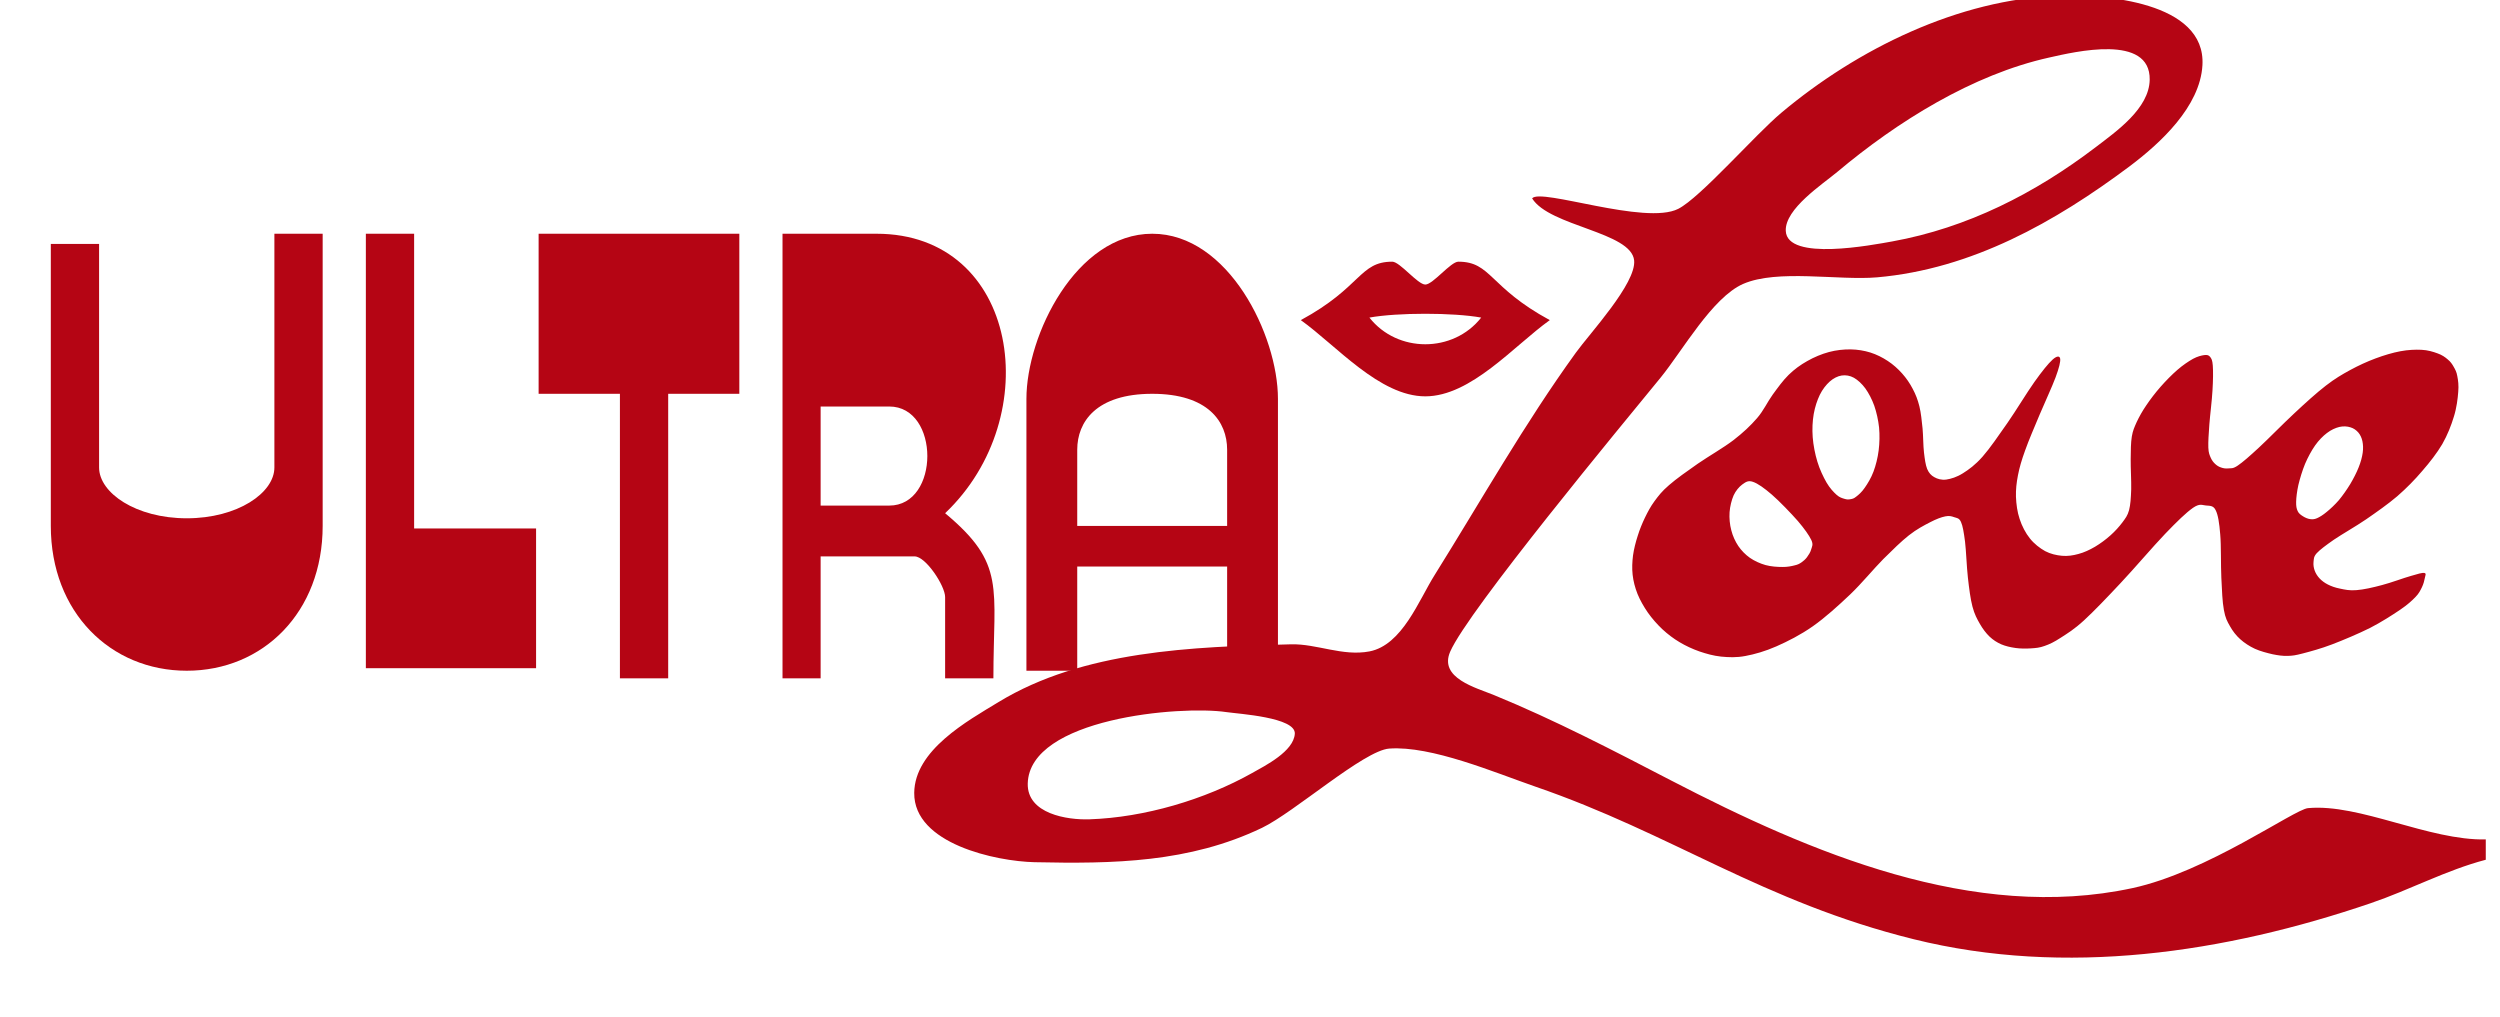
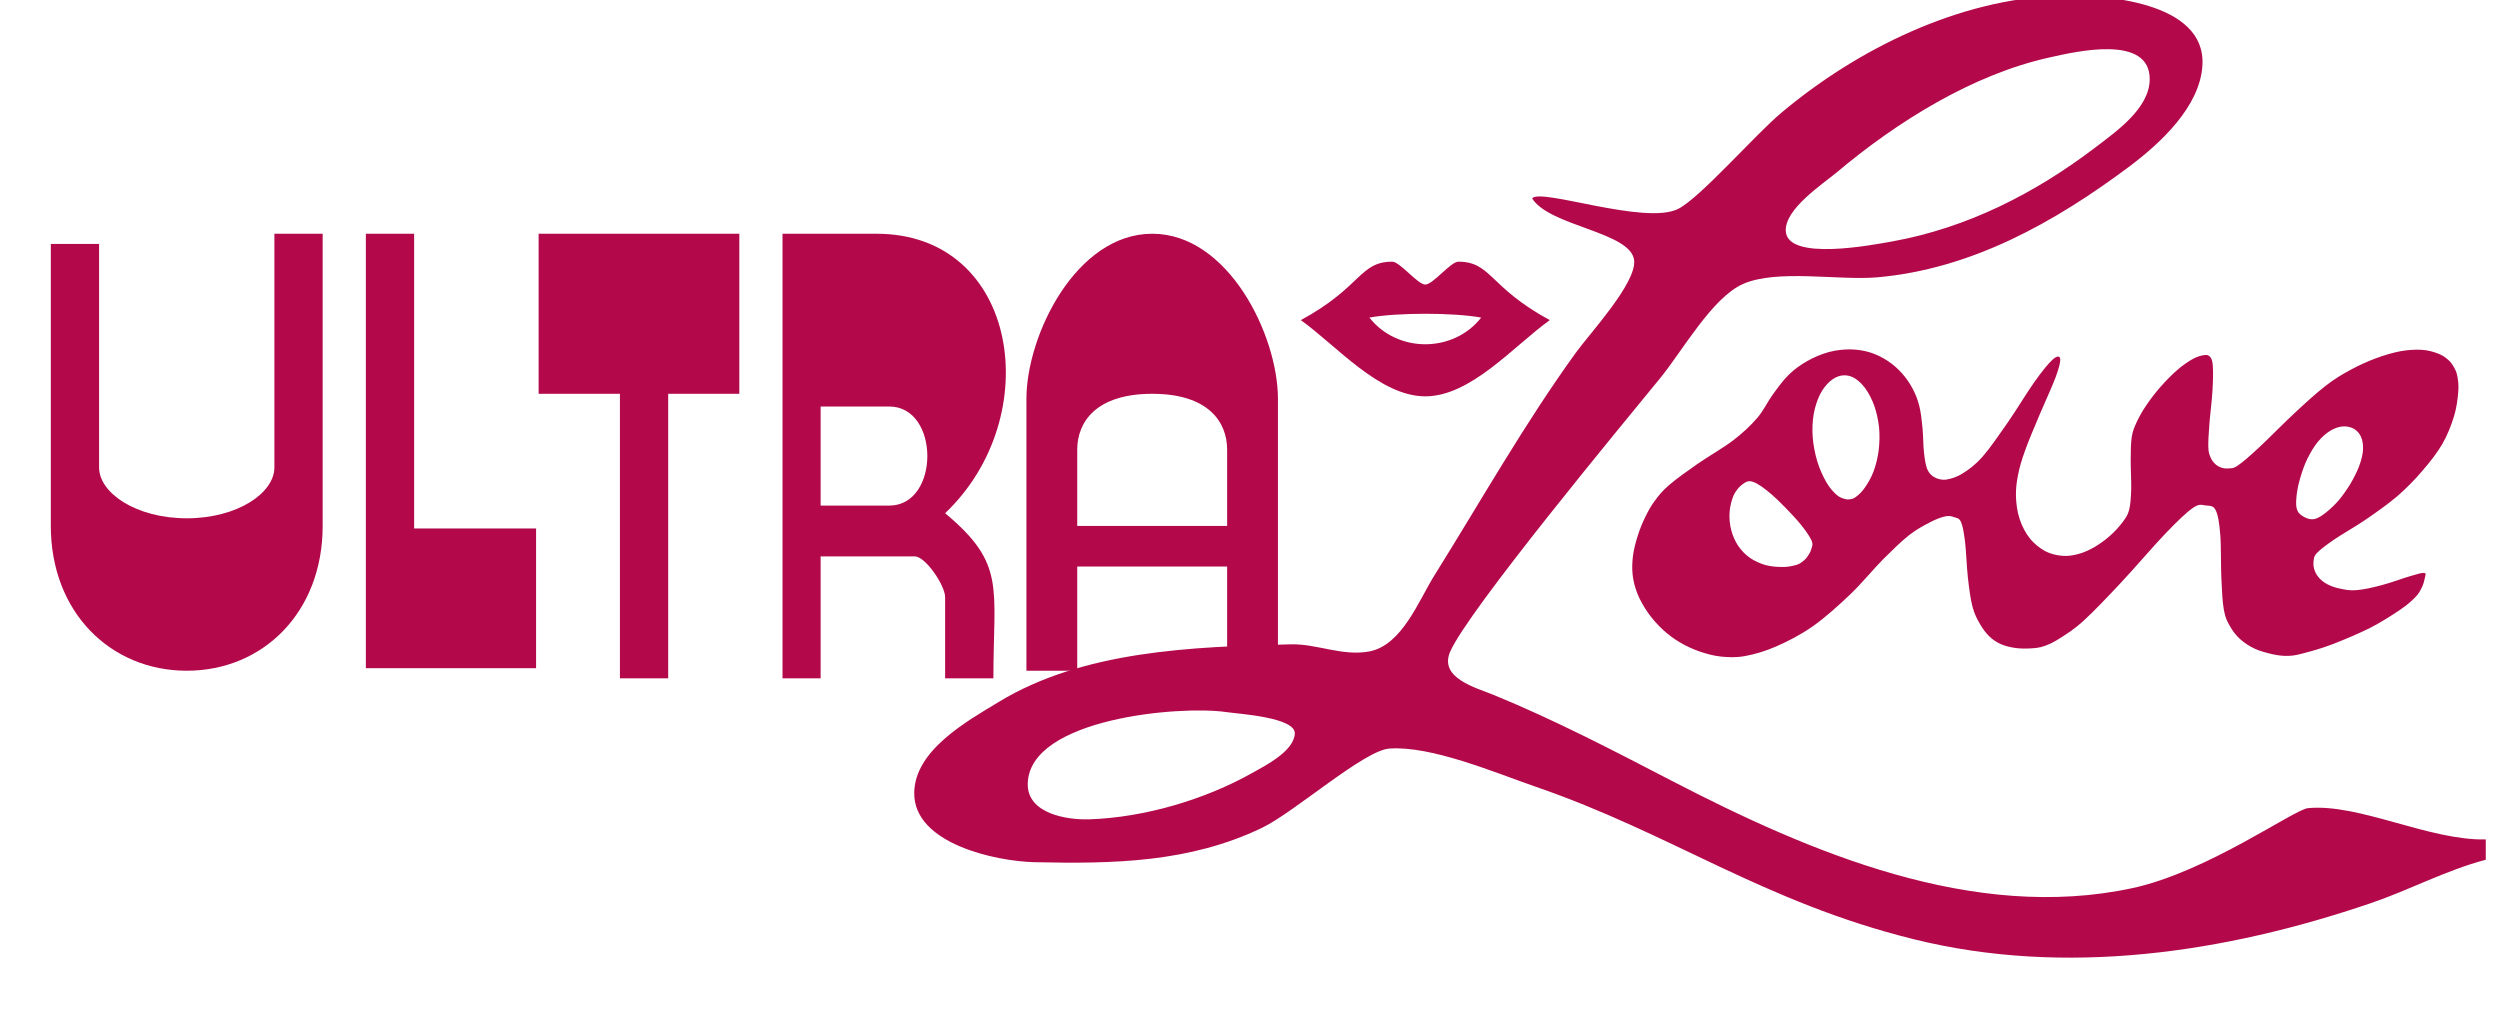
<svg xmlns="http://www.w3.org/2000/svg" width="246" height="100" viewBox="0 0 246 100" role="img" aria-labelledby="ul-logo-title">
-   <path fill="#b50514" fill-rule="evenodd" d="M5 24L9.75 24L9.75 46C9.75 48.5 13.38 51 18.38 51C23.38 51 27 48.5 27 46L27 23L31.75 23L31.75 51.75C31.75 60.25 25.88 66 18.38 66C10.88 66 5 60.25 5 51.75ZM36 23L40.75 23L40.75 52L52.75 52L52.75 65.75L36 65.75ZM53 23L72.75 23L72.75 38.75L65.75 38.75L65.75 66.75L61 66.75L61 38.75L53 38.75ZM77 23L86.25 23C100.25 23 103 41 93 50.5C99 55.5 97.75 57.75 97.75 66.75L93 66.75L93 58.75C93 57.65 91.1 54.75 90 54.75L80.75 54.75L80.75 66.75L77 66.75ZM80.75 40L87.5 40C92.5 40 92.5 49.75 87.5 49.75L80.75 49.75ZM101 66L101 39.25C101 33 105.88 23 113.38 23C120.88 23 125.75 33 125.75 39.25L125.75 66L120.75 66L120.75 55.75L106 55.75L106 66ZM106 51.75L106 44.25C106 41.5 107.88 38.75 113.38 38.75C118.88 38.75 120.75 41.5 120.75 44.25L120.75 51.75ZM128 31.5C134 28.25 133.75 25.75 137 25.75C137.75 25.75 139.5 28 140.25 28C141 28 142.75 25.75 143.5 25.75C146.75 25.75 146.5 28.25 152.5 31.5C149 34 144.75 39 140.25 39C135.75 39 131.5 34 128 31.5ZM134.75 31.25C137.5 30.75 143 30.75 145.75 31.25C143 34.75 137.5 34.75 134.75 31.25Z" />
-   <path fill="#b50514" fill-rule="evenodd" d="M150.76 19.52C151.58 18.47 161.91 22.2 165.14 20.55C167.31 19.45 172.68 13.28 175.28 11.1C182.76 4.82 192.71 -0.08 202.6 -0.42C206.95 -0.57 217.08 0.14 216.72 6.42C216.49 10.49 212.58 14.09 209.56 16.36C202.22 21.85 194.04 26.47 184.71 27.29C180.91 27.62 174.9 26.46 171.52 27.94C168.48 29.28 165.54 34.54 163.41 37.15C159.65 41.75 144.46 60.07 142.7 64.12C141.56 66.73 145.25 67.67 147.02 68.4C153 70.85 158.75 73.85 164.48 76.82C178.1 83.88 194.2 90.76 209.83 87.39C217.21 85.8 225.75 79.64 227.11 79.52C232.18 79.05 239.01 82.72 244.6 82.6L244.6 84.6C240.71 85.62 237.11 87.57 233.29 88.87C218.92 93.77 203.25 96.12 188.31 92.42C173.46 88.74 164.54 82.03 151.07 77.4C147.11 76.03 140.85 73.36 136.7 73.66C134.22 73.84 127.36 79.93 124.18 81.46C117.03 84.89 109.54 85.01 101.78 84.84C98.04 84.75 89.91 83.05 89.96 78.02C90 73.81 95.17 70.96 98.26 69.08C106.58 64.02 117.28 63.64 127.05 63.4C129.57 63.34 132.11 64.6 134.75 64.1C137.98 63.48 139.61 59.06 141.17 56.58C145.73 49.28 150.01 41.69 155.06 34.71C156.42 32.82 161.02 27.88 160.8 25.63C160.53 22.82 152.47 22.28 150.76 19.52ZM175.72 22.72C175.85 25.74 184.26 24.1 186.18 23.76C193.6 22.42 200.26 19.02 206.22 14.48C208.23 12.94 211.48 10.69 211.53 7.85C211.61 3.31 204.15 5.1 201.65 5.66C194.1 7.33 186.67 11.98 180.81 16.9C179.34 18.13 175.62 20.55 175.72 22.72ZM101.13 77.1C101.06 80.08 105.01 80.7 107.22 80.62C112.6 80.44 118.54 78.69 123.22 76.06C124.52 75.33 127.3 73.93 127.41 72.2C127.51 70.58 121.89 70.25 120.67 70.07C116.17 69.4 101.29 70.67 101.13 77.1ZM225.08 64.54C224.59 64.55 224.17 64.49 223.63 64.38C223.1 64.26 222.41 64.08 221.88 63.84C221.34 63.59 220.84 63.26 220.43 62.89C220.02 62.52 219.7 62.1 219.43 61.62C219.16 61.15 218.97 60.81 218.83 60.02C218.68 59.22 218.64 58.09 218.58 56.85C218.52 55.61 218.57 53.69 218.47 52.58C218.38 51.47 218.26 50.67 218.02 50.2C217.79 49.72 217.43 49.78 217.06 49.74C216.69 49.71 216.46 49.51 215.79 49.97C215.12 50.44 214.23 51.3 213.05 52.53C211.86 53.77 210 55.96 208.67 57.37C207.34 58.79 206.05 60.14 205.07 61.04C204.09 61.94 203.43 62.33 202.78 62.75C202.14 63.17 201.68 63.39 201.19 63.56C200.7 63.74 200.32 63.77 199.84 63.8C199.36 63.83 198.8 63.83 198.32 63.76C197.83 63.69 197.34 63.58 196.92 63.4C196.49 63.21 196.12 62.97 195.77 62.64C195.42 62.3 195.1 61.88 194.82 61.39C194.54 60.9 194.29 60.45 194.09 59.69C193.89 58.93 193.76 57.9 193.64 56.83C193.52 55.77 193.47 54.21 193.36 53.3C193.24 52.39 193.14 51.76 192.96 51.36C192.78 50.96 192.55 50.98 192.29 50.89C192.04 50.8 191.81 50.73 191.42 50.81C191.02 50.89 190.54 51.07 189.94 51.38C189.34 51.69 188.6 52.07 187.83 52.68C187.06 53.29 186.28 54.06 185.31 55.02C184.35 55.99 183.21 57.39 182.06 58.49C180.9 59.59 179.6 60.77 178.39 61.62C177.18 62.47 175.91 63.11 174.8 63.6C173.69 64.09 172.65 64.38 171.74 64.55C170.84 64.72 170.11 64.68 169.36 64.61C168.6 64.53 167.9 64.33 167.22 64.1C166.54 63.86 165.87 63.55 165.27 63.19C164.66 62.83 164.1 62.4 163.58 61.92C163.06 61.43 162.56 60.86 162.15 60.28C161.75 59.7 161.38 59.06 161.13 58.44C160.88 57.81 160.72 57.18 160.65 56.55C160.58 55.92 160.61 55.28 160.69 54.65C160.78 54.01 160.95 53.35 161.15 52.73C161.34 52.11 161.6 51.48 161.87 50.92C162.15 50.35 162.41 49.85 162.8 49.32C163.19 48.79 163.52 48.35 164.23 47.74C164.94 47.12 166 46.37 167.06 45.63C168.12 44.9 169.59 44.06 170.56 43.32C171.53 42.57 172.25 41.89 172.9 41.14C173.54 40.4 173.91 39.56 174.42 38.85C174.94 38.14 175.43 37.45 176 36.89C176.56 36.34 177.17 35.9 177.83 35.53C178.49 35.15 179.26 34.83 179.97 34.64C180.68 34.45 181.43 34.37 182.11 34.38C182.78 34.39 183.44 34.5 184.05 34.69C184.65 34.88 185.23 35.17 185.76 35.52C186.28 35.86 186.76 36.29 187.17 36.75C187.58 37.21 187.93 37.72 188.21 38.26C188.5 38.8 188.71 39.34 188.87 39.99C189.03 40.64 189.1 41.4 189.18 42.16C189.25 42.92 189.24 43.86 189.32 44.53C189.4 45.19 189.47 45.73 189.63 46.14C189.8 46.54 190.02 46.78 190.33 46.95C190.64 47.13 191.04 47.25 191.51 47.19C191.98 47.12 192.55 46.95 193.15 46.57C193.74 46.2 194.35 45.76 195.08 44.94C195.81 44.11 196.67 42.85 197.53 41.62C198.38 40.4 199.45 38.62 200.19 37.58C200.93 36.54 201.55 35.77 201.97 35.39C202.39 35.01 202.67 35 202.72 35.29C202.77 35.58 202.61 36.21 202.27 37.13C201.93 38.05 201.2 39.61 200.7 40.8C200.2 42 199.63 43.31 199.28 44.3C198.92 45.29 198.72 45.99 198.57 46.75C198.42 47.52 198.35 48.17 198.37 48.89C198.4 49.61 198.5 50.38 198.73 51.06C198.95 51.75 199.32 52.46 199.74 52.98C200.16 53.51 200.72 53.94 201.24 54.23C201.77 54.51 202.36 54.64 202.9 54.69C203.45 54.74 203.98 54.66 204.52 54.51C205.06 54.37 205.62 54.11 206.15 53.8C206.67 53.49 207.24 53.07 207.68 52.67C208.13 52.27 208.53 51.82 208.84 51.41C209.14 51 209.35 50.75 209.5 50.2C209.64 49.66 209.68 49 209.71 48.16C209.73 47.33 209.65 46.04 209.66 45.18C209.67 44.31 209.67 43.57 209.77 42.96C209.87 42.36 210.02 42.05 210.25 41.53C210.49 41.02 210.8 40.46 211.19 39.89C211.58 39.31 212.09 38.64 212.6 38.06C213.11 37.48 213.72 36.86 214.25 36.4C214.78 35.94 215.34 35.56 215.79 35.31C216.23 35.07 216.62 34.98 216.9 34.94C217.18 34.91 217.33 34.94 217.47 35.11C217.61 35.29 217.7 35.43 217.74 35.98C217.78 36.53 217.77 37.44 217.71 38.4C217.66 39.37 217.47 40.83 217.4 41.77C217.33 42.71 217.28 43.5 217.3 44.04C217.32 44.59 217.43 44.79 217.54 45.05C217.66 45.32 217.8 45.49 217.97 45.65C218.14 45.81 218.33 45.93 218.55 46C218.77 46.08 219 46.12 219.28 46.09C219.55 46.06 219.7 46.15 220.2 45.81C220.7 45.47 221.35 44.9 222.28 44.04C223.2 43.19 224.65 41.7 225.75 40.68C226.84 39.66 227.94 38.66 228.86 37.95C229.78 37.24 230.44 36.86 231.26 36.41C232.07 35.97 232.92 35.58 233.75 35.27C234.58 34.96 235.45 34.7 236.21 34.56C236.96 34.42 237.67 34.39 238.28 34.42C238.89 34.45 239.42 34.61 239.85 34.77C240.28 34.92 240.6 35.14 240.86 35.37C241.13 35.59 241.29 35.82 241.44 36.09C241.6 36.37 241.73 36.6 241.8 37.02C241.88 37.43 241.95 37.91 241.89 38.57C241.84 39.23 241.73 40.15 241.46 41C241.2 41.86 240.83 42.81 240.32 43.7C239.8 44.58 239.1 45.48 238.36 46.33C237.63 47.19 236.81 48.03 235.89 48.83C234.96 49.62 233.87 50.38 232.83 51.1C231.79 51.81 230.46 52.56 229.65 53.11C228.85 53.67 228.31 54.07 227.97 54.43C227.64 54.8 227.69 55.01 227.65 55.3C227.62 55.59 227.67 55.89 227.77 56.16C227.87 56.43 228.04 56.7 228.25 56.92C228.47 57.15 228.72 57.34 229.05 57.51C229.38 57.68 229.79 57.83 230.26 57.92C230.73 58.02 231.2 58.13 231.88 58.07C232.57 58.02 233.5 57.81 234.39 57.57C235.28 57.34 236.55 56.86 237.24 56.67C237.93 56.47 238.33 56.34 238.56 56.38C238.78 56.42 238.64 56.65 238.6 56.89C238.56 57.12 238.47 57.47 238.32 57.78C238.16 58.1 238.04 58.38 237.68 58.75C237.32 59.12 236.91 59.5 236.16 60.01C235.42 60.51 234.32 61.22 233.21 61.79C232.09 62.35 230.57 62.99 229.47 63.41C228.37 63.83 227.32 64.11 226.59 64.3C225.86 64.49 225.58 64.53 225.08 64.54ZM182.65 48.87C182.89 48.69 183.2 48.42 183.48 48.01C183.77 47.6 184.12 47.03 184.35 46.41C184.58 45.8 184.77 45.04 184.86 44.32C184.95 43.6 184.97 42.8 184.9 42.06C184.82 41.33 184.65 40.57 184.43 39.93C184.2 39.29 183.88 38.68 183.55 38.22C183.21 37.76 182.81 37.39 182.42 37.17C182.04 36.96 181.62 36.89 181.22 36.95C180.83 37.01 180.41 37.22 180.05 37.54C179.69 37.86 179.33 38.32 179.07 38.85C178.81 39.39 178.59 40.05 178.47 40.74C178.35 41.43 178.31 42.23 178.37 43.02C178.43 43.8 178.6 44.68 178.83 45.43C179.05 46.17 179.42 46.94 179.73 47.48C180.05 48.03 180.42 48.42 180.72 48.69C181.02 48.96 181.28 49.02 181.51 49.09C181.74 49.16 181.9 49.16 182.09 49.12C182.28 49.09 182.42 49.06 182.65 48.87ZM228 50.99C228.27 50.87 228.59 50.67 228.95 50.37C229.31 50.08 229.76 49.66 230.15 49.21C230.53 48.75 230.93 48.18 231.26 47.64C231.58 47.1 231.89 46.5 232.09 45.99C232.3 45.47 232.43 44.98 232.49 44.55C232.55 44.12 232.53 43.74 232.46 43.41C232.39 43.08 232.25 42.78 232.06 42.56C231.86 42.33 231.6 42.14 231.29 42.05C230.98 41.95 230.59 41.92 230.2 42.01C229.82 42.1 229.37 42.3 228.97 42.61C228.57 42.91 228.16 43.33 227.8 43.84C227.45 44.34 227.1 44.99 226.82 45.64C226.55 46.29 226.31 47.1 226.16 47.72C226.02 48.35 225.95 48.95 225.94 49.38C225.93 49.81 225.98 50.05 226.09 50.29C226.2 50.53 226.4 50.67 226.61 50.8C226.81 50.93 227.08 51.05 227.31 51.08C227.55 51.11 227.72 51.11 228 50.99ZM177.25 55.35C177.45 55.21 177.64 55.05 177.8 54.84C177.96 54.62 178.15 54.34 178.22 54.06C178.3 53.77 178.45 53.6 178.23 53.13C178.01 52.67 177.55 52.02 176.91 51.27C176.26 50.53 175.1 49.32 174.36 48.68C173.62 48.04 172.97 47.57 172.48 47.41C171.99 47.24 171.75 47.46 171.43 47.68C171.12 47.91 170.8 48.29 170.59 48.74C170.39 49.2 170.23 49.83 170.19 50.4C170.15 50.98 170.21 51.63 170.36 52.18C170.5 52.74 170.75 53.28 171.05 53.73C171.36 54.18 171.75 54.58 172.19 54.89C172.64 55.2 173.19 55.45 173.72 55.6C174.26 55.75 174.9 55.79 175.38 55.79C175.86 55.8 176.29 55.71 176.6 55.63C176.91 55.56 177.05 55.48 177.25 55.35Z" />
+   <path fill="#b3094b" fill-rule="evenodd" d="M5 24L9.75 24L9.75 46C9.75 48.5 13.38 51 18.38 51C23.38 51 27 48.5 27 46L27 23L31.75 23L31.75 51.75C31.75 60.25 25.88 66 18.38 66C10.88 66 5 60.25 5 51.75ZM36 23L40.75 23L40.75 52L52.75 52L52.75 65.75L36 65.75ZM53 23L72.75 23L72.75 38.75L65.75 38.75L65.75 66.75L61 66.75L61 38.75L53 38.75ZM77 23L86.25 23C100.25 23 103 41 93 50.5C99 55.5 97.75 57.75 97.75 66.75L93 66.75L93 58.75C93 57.65 91.1 54.75 90 54.75L80.75 54.75L80.75 66.75L77 66.75ZM80.75 40L87.5 40C92.5 40 92.5 49.75 87.5 49.75L80.75 49.75ZM101 66L101 39.25C101 33 105.88 23 113.38 23C120.88 23 125.75 33 125.75 39.25L125.75 66L120.75 66L120.75 55.75L106 55.75L106 66ZM106 51.75L106 44.25C106 41.5 107.88 38.75 113.38 38.75C118.88 38.75 120.75 41.5 120.75 44.25L120.75 51.75ZM128 31.5C134 28.25 133.75 25.75 137 25.75C137.75 25.75 139.5 28 140.25 28C141 28 142.75 25.75 143.5 25.75C146.75 25.75 146.5 28.25 152.5 31.5C149 34 144.75 39 140.25 39C135.75 39 131.5 34 128 31.5ZM134.75 31.25C137.5 30.75 143 30.75 145.75 31.25C143 34.75 137.5 34.75 134.75 31.25Z" />
+   <path fill="#b3094b" fill-rule="evenodd" d="M150.76 19.52C151.58 18.47 161.91 22.2 165.14 20.55C167.31 19.45 172.68 13.28 175.28 11.1C182.76 4.82 192.71 -0.08 202.6 -0.42C206.95 -0.57 217.08 0.14 216.72 6.42C216.49 10.49 212.58 14.09 209.56 16.36C202.22 21.85 194.04 26.47 184.71 27.29C180.91 27.62 174.9 26.46 171.52 27.94C168.48 29.28 165.54 34.54 163.41 37.15C159.65 41.75 144.46 60.07 142.7 64.12C141.56 66.73 145.25 67.67 147.02 68.4C153 70.85 158.75 73.85 164.48 76.82C178.1 83.88 194.2 90.76 209.83 87.39C217.21 85.8 225.75 79.64 227.11 79.52C232.18 79.05 239.01 82.72 244.6 82.6L244.6 84.6C240.71 85.62 237.11 87.57 233.29 88.87C218.92 93.77 203.25 96.12 188.31 92.42C173.46 88.74 164.54 82.03 151.07 77.4C147.11 76.03 140.85 73.36 136.7 73.66C134.22 73.84 127.36 79.93 124.18 81.46C117.03 84.89 109.54 85.01 101.78 84.84C98.04 84.75 89.91 83.05 89.96 78.02C90 73.81 95.17 70.96 98.26 69.08C106.58 64.02 117.28 63.64 127.05 63.4C129.57 63.34 132.11 64.6 134.75 64.1C137.98 63.48 139.61 59.06 141.17 56.58C145.73 49.28 150.01 41.69 155.06 34.71C156.42 32.82 161.02 27.88 160.8 25.63C160.53 22.82 152.47 22.28 150.76 19.52ZM175.72 22.72C175.85 25.74 184.26 24.1 186.18 23.76C193.6 22.42 200.26 19.02 206.22 14.48C208.23 12.94 211.48 10.69 211.53 7.85C211.61 3.31 204.15 5.1 201.65 5.66C194.1 7.33 186.67 11.98 180.81 16.9C179.34 18.13 175.62 20.55 175.72 22.72ZM101.13 77.1C101.06 80.08 105.01 80.7 107.22 80.62C112.6 80.44 118.54 78.69 123.22 76.06C124.52 75.33 127.3 73.93 127.41 72.2C127.51 70.58 121.89 70.25 120.67 70.07C116.17 69.4 101.29 70.67 101.13 77.1ZM225.08 64.54C224.59 64.55 224.17 64.49 223.63 64.38C223.1 64.26 222.41 64.08 221.88 63.84C221.34 63.59 220.84 63.26 220.43 62.89C220.02 62.52 219.7 62.1 219.43 61.62C219.16 61.15 218.97 60.81 218.83 60.02C218.68 59.22 218.64 58.09 218.58 56.85C218.52 55.61 218.57 53.69 218.47 52.58C218.38 51.47 218.26 50.67 218.02 50.2C217.79 49.72 217.43 49.78 217.06 49.74C216.69 49.71 216.46 49.51 215.79 49.97C215.12 50.44 214.23 51.3 213.05 52.53C211.86 53.77 210 55.96 208.67 57.37C207.34 58.79 206.05 60.14 205.07 61.04C204.09 61.94 203.43 62.33 202.78 62.75C202.14 63.17 201.68 63.39 201.19 63.56C200.7 63.74 200.32 63.77 199.84 63.8C199.36 63.83 198.8 63.83 198.32 63.76C197.83 63.69 197.34 63.58 196.92 63.4C196.49 63.21 196.12 62.97 195.77 62.64C195.42 62.3 195.1 61.88 194.82 61.39C194.54 60.9 194.29 60.45 194.09 59.69C193.89 58.93 193.76 57.9 193.64 56.83C193.52 55.77 193.47 54.21 193.36 53.3C193.24 52.39 193.14 51.76 192.96 51.36C192.78 50.96 192.55 50.98 192.29 50.89C192.04 50.8 191.81 50.73 191.42 50.81C191.02 50.89 190.54 51.07 189.94 51.38C189.34 51.69 188.6 52.07 187.83 52.68C187.06 53.29 186.28 54.06 185.31 55.02C184.35 55.99 183.21 57.39 182.06 58.49C180.9 59.59 179.6 60.77 178.39 61.62C177.18 62.47 175.91 63.11 174.8 63.6C173.69 64.09 172.65 64.38 171.74 64.55C170.84 64.72 170.11 64.68 169.36 64.61C168.6 64.53 167.9 64.33 167.22 64.1C166.54 63.86 165.87 63.55 165.27 63.19C164.66 62.83 164.1 62.4 163.58 61.92C163.06 61.43 162.56 60.86 162.15 60.28C161.75 59.7 161.38 59.06 161.13 58.44C160.88 57.81 160.72 57.18 160.65 56.55C160.58 55.92 160.61 55.28 160.69 54.65C160.78 54.01 160.95 53.35 161.15 52.73C161.34 52.11 161.6 51.48 161.87 50.92C162.15 50.35 162.41 49.85 162.8 49.32C163.19 48.79 163.52 48.35 164.23 47.74C164.94 47.12 166 46.37 167.06 45.63C168.12 44.9 169.59 44.06 170.56 43.32C171.53 42.57 172.25 41.89 172.9 41.14C173.54 40.4 173.91 39.56 174.42 38.85C174.94 38.14 175.43 37.45 176 36.89C176.56 36.34 177.17 35.9 177.83 35.53C178.49 35.15 179.26 34.83 179.97 34.64C180.68 34.45 181.43 34.37 182.11 34.38C182.78 34.39 183.44 34.5 184.05 34.69C184.65 34.88 185.23 35.17 185.76 35.52C186.28 35.86 186.76 36.29 187.17 36.75C187.58 37.21 187.93 37.72 188.21 38.26C188.5 38.8 188.71 39.34 188.87 39.99C189.03 40.64 189.1 41.4 189.18 42.16C189.25 42.92 189.24 43.86 189.32 44.53C189.4 45.19 189.47 45.73 189.63 46.14C189.8 46.54 190.02 46.78 190.33 46.95C190.64 47.13 191.04 47.25 191.51 47.19C191.98 47.12 192.55 46.95 193.15 46.57C193.74 46.2 194.35 45.76 195.08 44.94C195.81 44.11 196.67 42.85 197.53 41.62C198.38 40.4 199.45 38.62 200.19 37.58C200.93 36.54 201.55 35.77 201.97 35.39C202.39 35.01 202.67 35 202.72 35.29C202.77 35.58 202.61 36.21 202.27 37.13C201.93 38.05 201.2 39.61 200.7 40.8C200.2 42 199.63 43.31 199.28 44.3C198.92 45.29 198.72 45.99 198.57 46.75C198.42 47.52 198.35 48.17 198.37 48.89C198.4 49.61 198.5 50.38 198.73 51.06C198.95 51.75 199.32 52.46 199.74 52.98C200.16 53.51 200.72 53.94 201.24 54.23C201.77 54.51 202.36 54.64 202.9 54.69C203.45 54.74 203.98 54.66 204.52 54.51C205.06 54.37 205.62 54.11 206.15 53.8C206.67 53.49 207.24 53.07 207.68 52.67C208.13 52.27 208.53 51.82 208.84 51.41C209.14 51 209.35 50.75 209.5 50.2C209.64 49.66 209.68 49 209.71 48.16C209.73 47.33 209.65 46.04 209.66 45.18C209.67 44.31 209.67 43.57 209.77 42.96C209.87 42.36 210.02 42.05 210.25 41.53C210.49 41.02 210.8 40.46 211.19 39.89C211.58 39.31 212.09 38.64 212.6 38.06C213.11 37.48 213.72 36.86 214.25 36.4C214.78 35.94 215.34 35.56 215.79 35.31C216.23 35.07 216.62 34.98 216.9 34.94C217.18 34.91 217.33 34.94 217.47 35.11C217.61 35.29 217.7 35.43 217.74 35.98C217.78 36.53 217.77 37.44 217.71 38.4C217.66 39.37 217.47 40.83 217.4 41.77C217.33 42.71 217.28 43.5 217.3 44.04C217.32 44.59 217.43 44.79 217.54 45.05C217.66 45.32 217.8 45.49 217.97 45.65C218.14 45.81 218.33 45.93 218.55 46C218.77 46.08 219 46.12 219.28 46.09C219.55 46.06 219.7 46.15 220.2 45.81C220.7 45.47 221.35 44.9 222.28 44.04C223.2 43.19 224.65 41.7 225.75 40.68C226.84 39.66 227.94 38.66 228.86 37.95C229.78 37.24 230.44 36.86 231.26 36.41C232.07 35.97 232.92 35.58 233.75 35.27C234.58 34.96 235.45 34.7 236.21 34.56C236.96 34.42 237.67 34.39 238.28 34.42C238.89 34.45 239.42 34.61 239.85 34.77C240.28 34.92 240.6 35.14 240.86 35.37C241.13 35.59 241.29 35.82 241.44 36.09C241.6 36.37 241.73 36.6 241.8 37.02C241.88 37.43 241.95 37.91 241.89 38.57C241.84 39.23 241.73 40.15 241.46 41C241.2 41.86 240.83 42.81 240.32 43.7C239.8 44.58 239.1 45.48 238.36 46.33C237.63 47.19 236.81 48.03 235.89 48.83C234.96 49.62 233.87 50.38 232.83 51.1C231.79 51.81 230.46 52.56 229.65 53.11C228.85 53.67 228.31 54.07 227.97 54.43C227.64 54.8 227.69 55.01 227.65 55.3C227.62 55.59 227.67 55.89 227.77 56.16C227.87 56.43 228.04 56.7 228.25 56.92C228.47 57.15 228.72 57.34 229.05 57.51C229.38 57.68 229.79 57.83 230.26 57.92C230.73 58.02 231.2 58.13 231.88 58.07C232.57 58.02 233.5 57.81 234.39 57.57C235.28 57.34 236.55 56.86 237.24 56.67C237.93 56.47 238.33 56.34 238.56 56.38C238.78 56.42 238.64 56.65 238.6 56.89C238.56 57.12 238.47 57.47 238.32 57.78C238.16 58.1 238.04 58.38 237.68 58.75C237.32 59.12 236.91 59.5 236.16 60.01C235.42 60.51 234.32 61.22 233.21 61.79C232.09 62.35 230.57 62.99 229.47 63.41C228.37 63.83 227.32 64.11 226.59 64.3C225.86 64.49 225.58 64.53 225.08 64.54ZM182.65 48.87C182.89 48.69 183.2 48.42 183.48 48.01C183.77 47.6 184.12 47.03 184.35 46.41C184.58 45.8 184.77 45.04 184.86 44.32C184.95 43.6 184.97 42.8 184.9 42.06C184.82 41.33 184.65 40.57 184.43 39.93C184.2 39.29 183.88 38.68 183.55 38.22C183.21 37.76 182.81 37.39 182.42 37.17C182.04 36.96 181.62 36.89 181.22 36.95C180.83 37.01 180.41 37.22 180.05 37.54C179.69 37.86 179.33 38.32 179.07 38.85C178.81 39.39 178.59 40.05 178.47 40.74C178.35 41.43 178.31 42.23 178.37 43.02C178.43 43.8 178.6 44.68 178.83 45.43C179.05 46.17 179.42 46.94 179.73 47.48C180.05 48.03 180.42 48.42 180.72 48.69C181.02 48.96 181.28 49.02 181.51 49.09C181.74 49.16 181.9 49.16 182.09 49.12C182.28 49.09 182.42 49.06 182.65 48.87ZM228 50.99C228.27 50.87 228.59 50.67 228.95 50.37C229.31 50.08 229.76 49.66 230.15 49.21C230.53 48.75 230.93 48.18 231.26 47.64C231.58 47.1 231.89 46.5 232.09 45.99C232.3 45.47 232.43 44.98 232.49 44.55C232.55 44.12 232.53 43.74 232.46 43.41C232.39 43.08 232.25 42.78 232.06 42.56C231.86 42.33 231.6 42.14 231.29 42.05C230.98 41.95 230.59 41.92 230.2 42.01C229.82 42.1 229.37 42.3 228.97 42.61C228.57 42.91 228.16 43.33 227.8 43.84C227.45 44.34 227.1 44.99 226.82 45.64C226.55 46.29 226.31 47.1 226.16 47.72C226.02 48.35 225.95 48.95 225.94 49.38C225.93 49.81 225.98 50.05 226.09 50.29C226.2 50.53 226.4 50.67 226.61 50.8C226.81 50.93 227.08 51.05 227.31 51.08C227.55 51.11 227.72 51.11 228 50.99ZM177.25 55.35C177.45 55.21 177.64 55.05 177.8 54.84C177.96 54.62 178.15 54.34 178.22 54.06C178.3 53.77 178.45 53.6 178.23 53.13C178.01 52.67 177.55 52.02 176.91 51.27C176.26 50.53 175.1 49.32 174.36 48.68C173.62 48.04 172.97 47.57 172.48 47.41C171.99 47.24 171.75 47.46 171.43 47.68C171.12 47.91 170.8 48.29 170.59 48.74C170.39 49.2 170.23 49.83 170.19 50.4C170.15 50.98 170.21 51.63 170.36 52.18C170.5 52.74 170.75 53.28 171.05 53.73C171.36 54.18 171.75 54.58 172.19 54.89C172.64 55.2 173.19 55.45 173.72 55.6C174.26 55.75 174.9 55.79 175.38 55.79C175.86 55.8 176.29 55.71 176.6 55.63C176.91 55.56 177.05 55.48 177.25 55.35Z" />
</svg>
